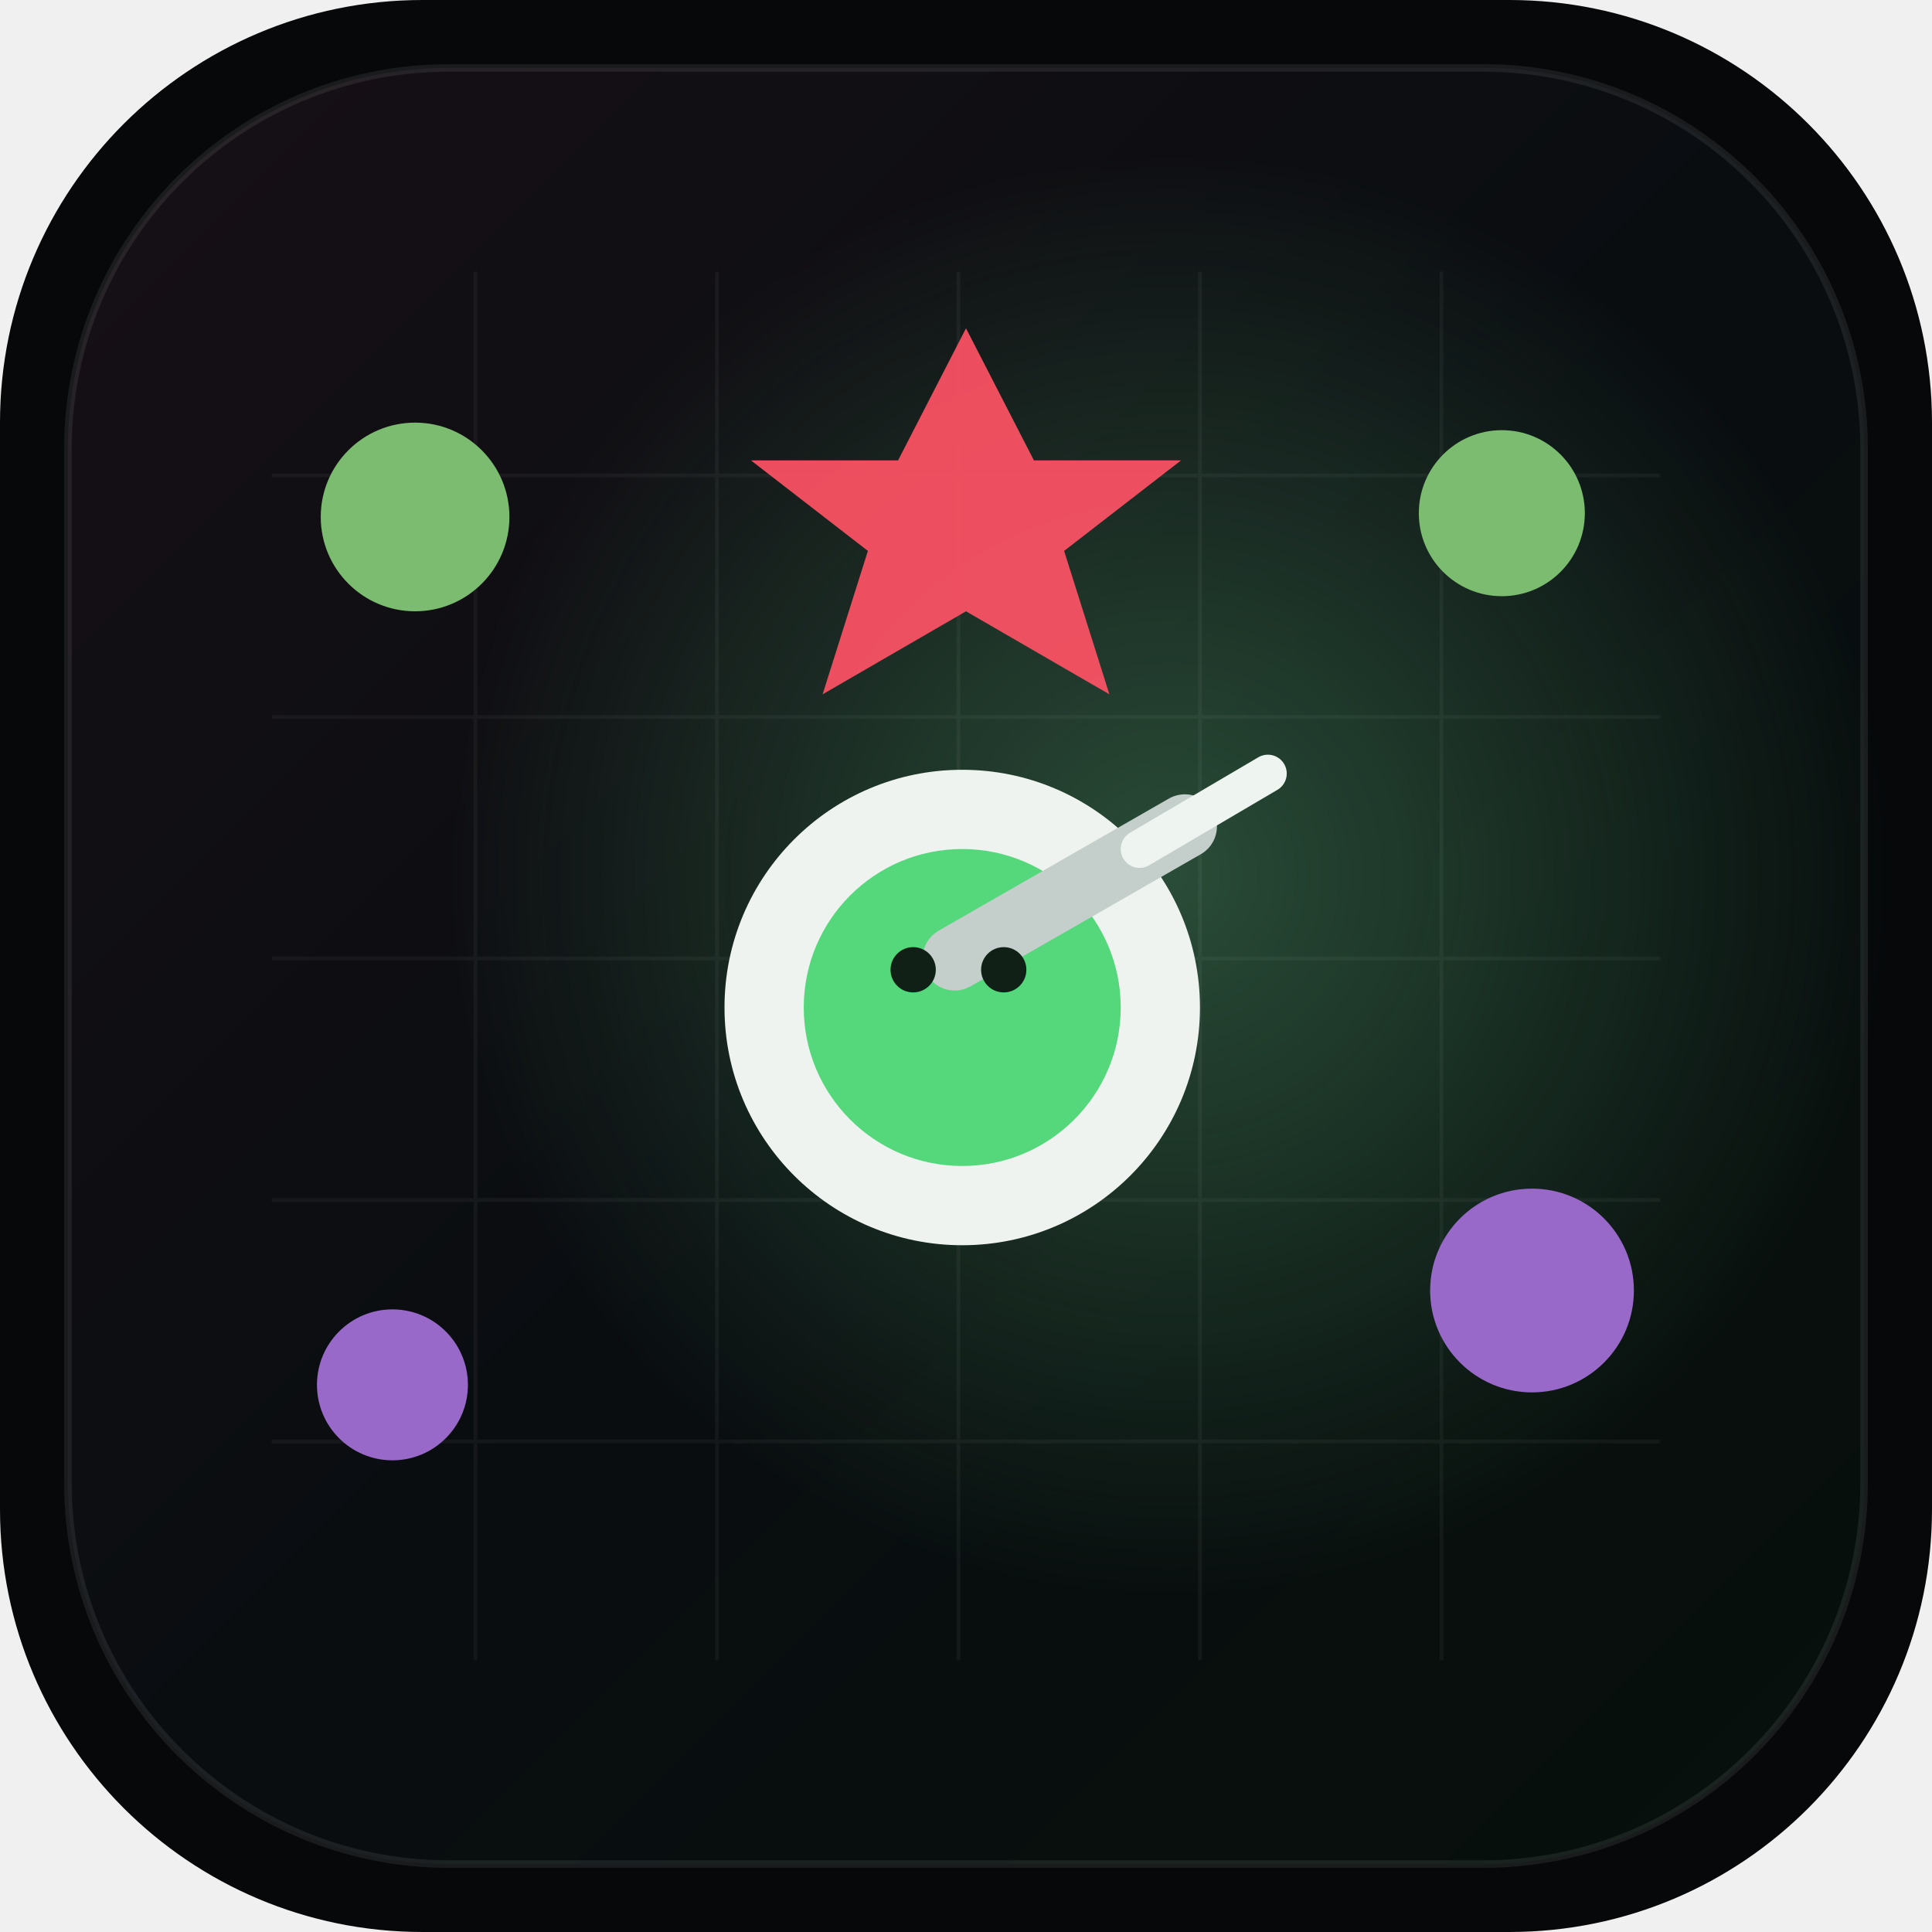
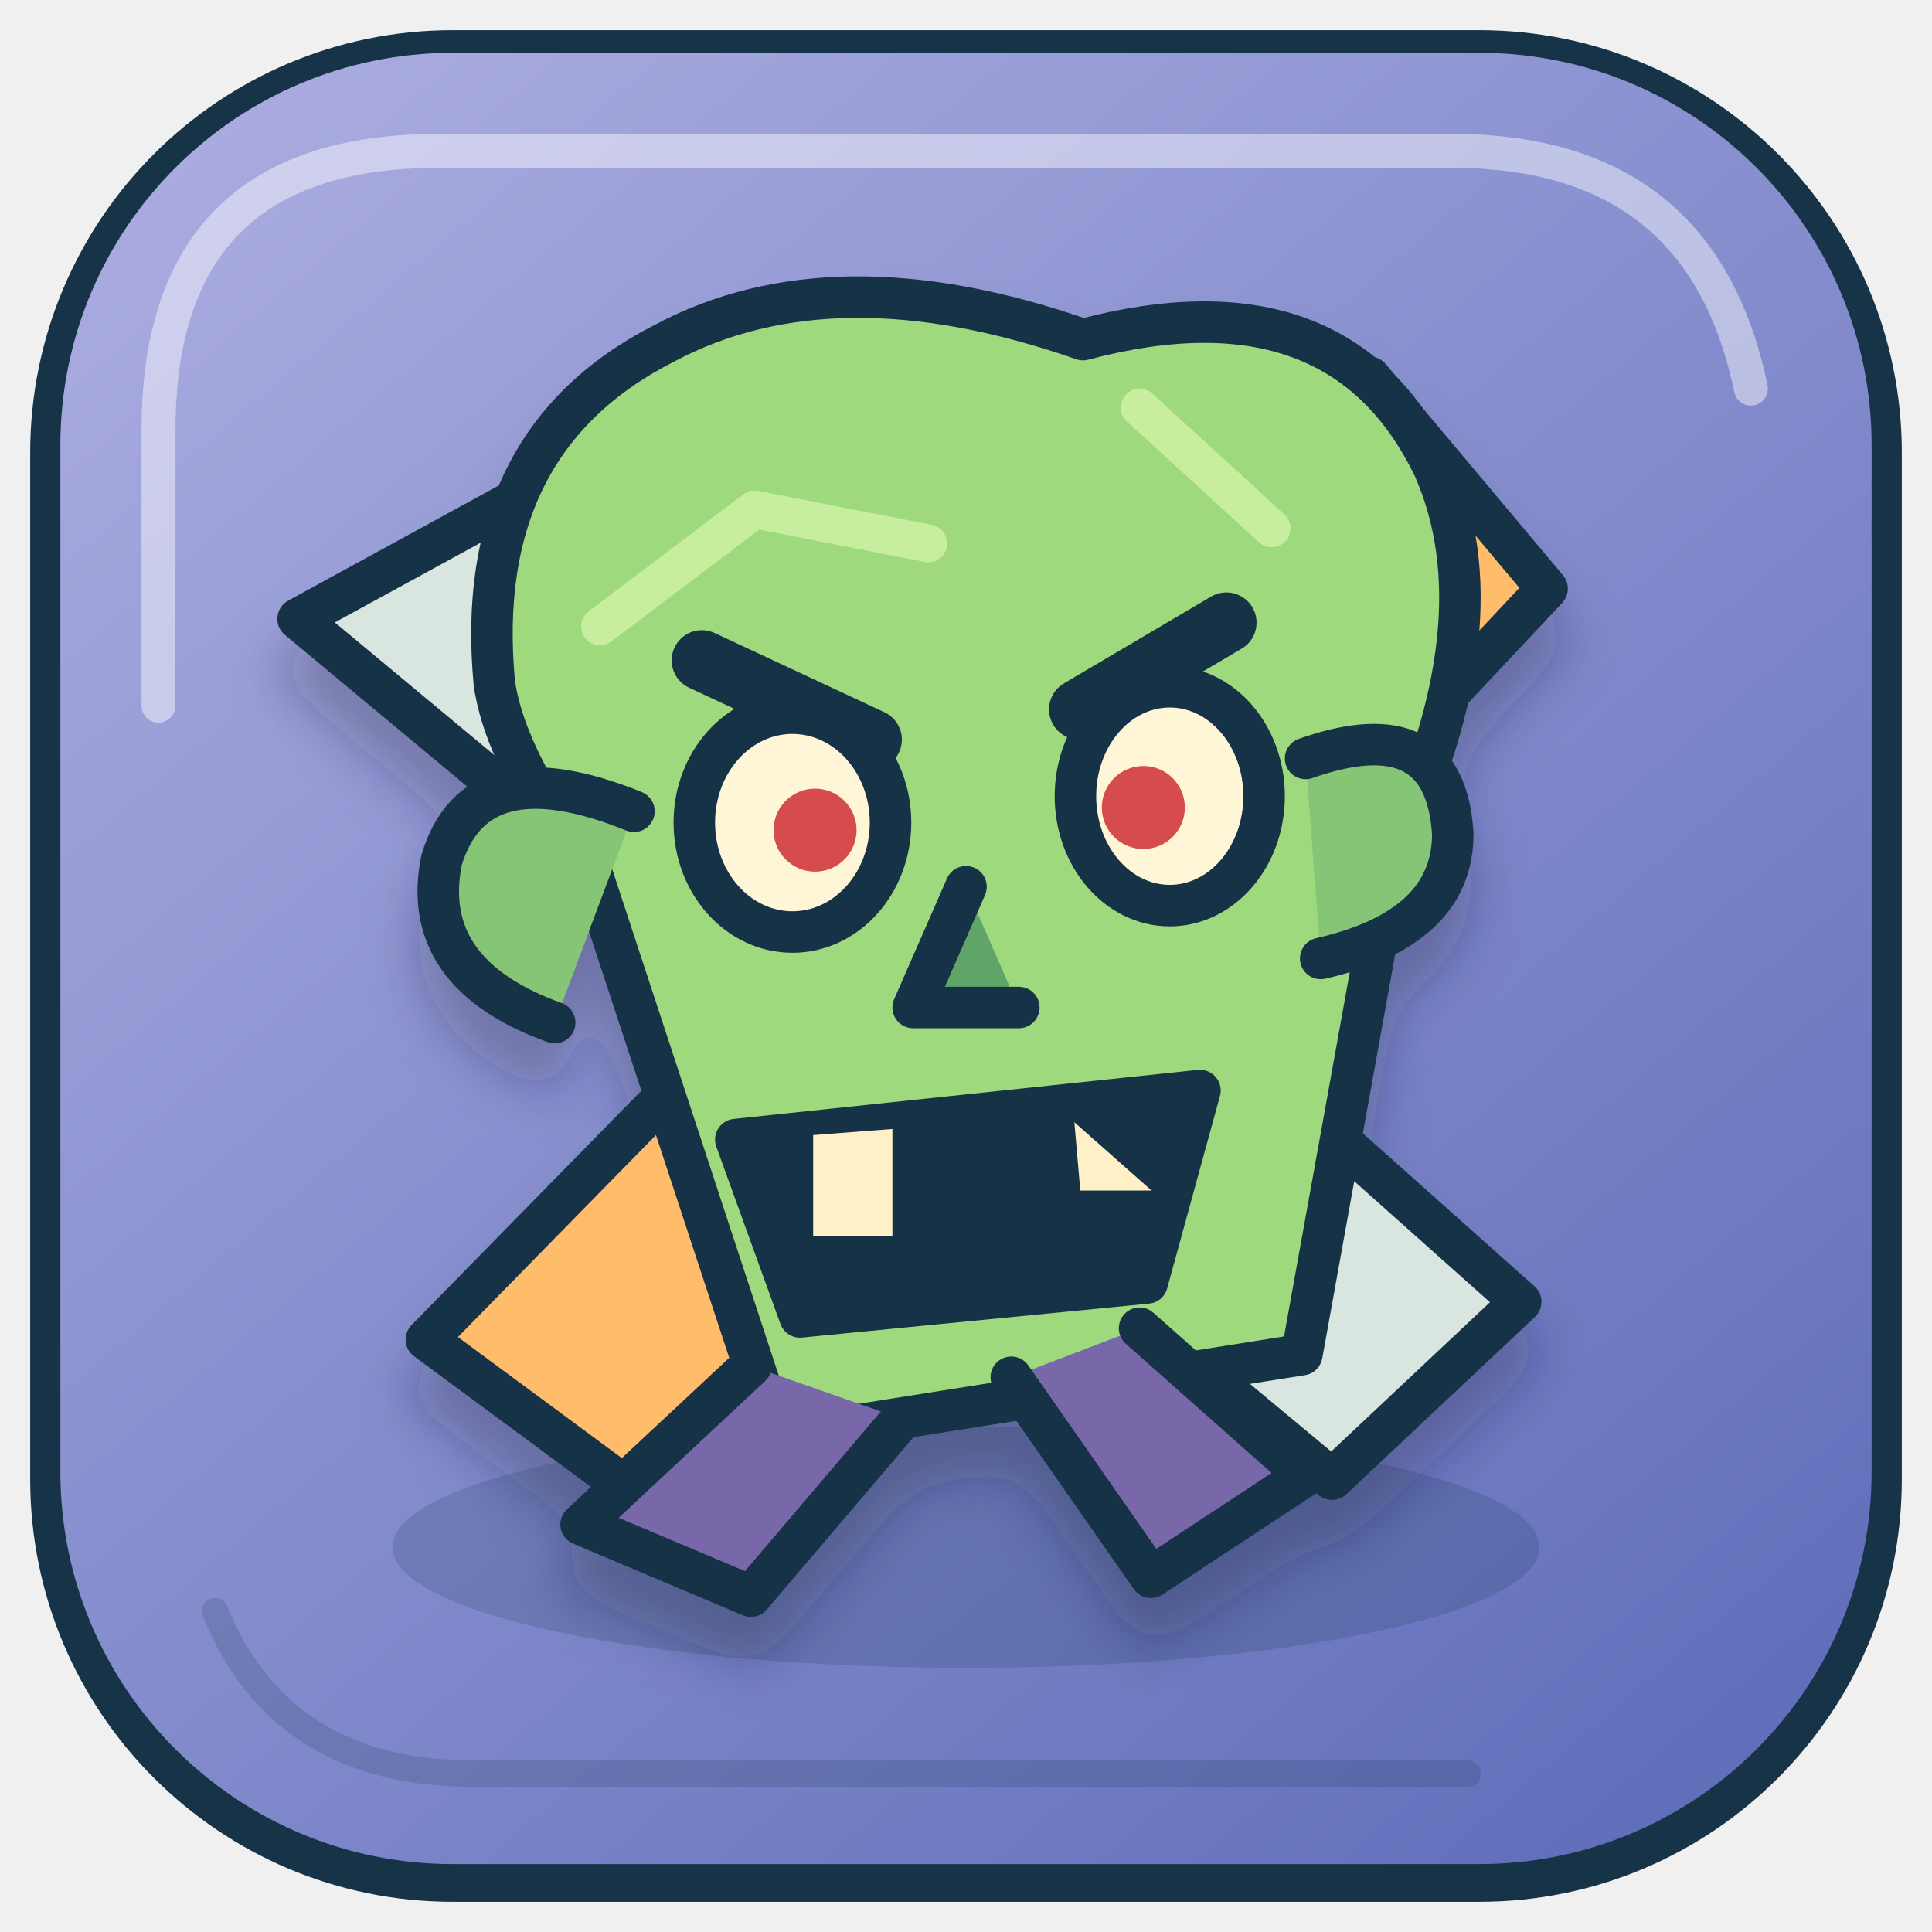
- <svg xmlns="http://www.w3.org/2000/svg" viewBox="0 0 512 512">
+ <svg xmlns="http://www.w3.org/2000/svg" width="512" height="512" viewBox="0 0 512 512" role="img" aria-label="deadwave">
  <defs>
-     <linearGradient id="bg" x1="0" y1="0" x2="1" y2="1">
-       <stop stop-color="#171016" />
-       <stop offset=".52" stop-color="#090d10" />
-       <stop offset="1" stop-color="#07100b" />
+     <linearGradient id="bg" x2=".85" y2="1">
+       <stop stop-color="#aeafe2" />
+       <stop offset="1" stop-color="#616fbb" />
    </linearGradient>
-     <radialGradient id="g">
-       <stop stop-color="#7cf09c" stop-opacity=".28" />
-       <stop offset="1" stop-color="#7cf09c" stop-opacity="0" />
-     </radialGradient>
+     <linearGradient id="shine" x2="0" y2="1">
+       <stop stop-color="#fff" stop-opacity=".42" />
+       <stop offset="1" stop-color="#fff" stop-opacity="0" />
+     </linearGradient>
+     <filter id="shadow" x="-30%" y="-30%" width="160%" height="160%">
+       <feDropShadow dx="0" dy="13" stdDeviation="7" flood-color="#122939" flood-opacity=".28" />
+     </filter>
  </defs>
-   <rect width="512" height="512" rx="112" fill="#06080a" />
-   <rect x="18" y="18" width="476" height="476" rx="101" fill="url(#bg)" stroke="#fff" stroke-opacity=".08" stroke-width="2" />
-   <circle cx="310" cy="232" r="190" fill="url(#g)" />
-   <g opacity=".045" stroke="#fff">
-     <path d="M72 126h368M72 190h368M72 254h368M72 318h368M72 382h368" />
-     <path d="M126 72v368M190 72v368M254 72v368M318 72v368M382 72v368" />
+   <rect x="8" y="8" width="496" height="496" rx="112" fill="#173347" />
+   <rect x="16" y="14" width="480" height="480" rx="104" fill="url(#bg)" />
+   <path d="M42 187V114Q42 40 116 40H385Q451 40 464 103" fill="none" stroke="#fff" stroke-opacity=".45" stroke-width="9" stroke-linecap="round" />
+   <ellipse cx="256" cy="410" rx="152" ry="32" fill="#0d3047" opacity=".17" />
+   <g stroke="#173347" stroke-width="11" stroke-linecap="round" stroke-linejoin="round" filter="url(#shadow)">
+     <path d="M79 164l75-41 249 222-50 47z" fill="#d9e6e0" />
+     <path d="M363 100l47 56-232 247-65-48z" fill="#ffbd6c" />
+     <path d="M157 232q-23-30-26-51-6-64 45-90 45-24 111-1 68-18 93 34 18 41-11 102l-24 133-139 22z" fill="#9fd97d" />
+     <path d="M168 215q-42-17-51 13-6 30 30 43m199-70q37-13 39 20 0 25-35 33" fill="#86c576" />
+     <path d="M186 175l45 21m55-8 39-23" stroke-width="16" />
+     <ellipse cx="210" cy="218" rx="26" ry="29" fill="#fff5d7" />
+     <ellipse cx="310" cy="211" rx="25" ry="29" fill="#fff5d7" />
+     <circle cx="216" cy="220" r="11" fill="#d64c4b" stroke="none" />
+     <circle cx="303" cy="214" r="11" fill="#d64c4b" stroke="none" />
+     <path d="M256 235l-14 32h28" fill="#60a567" />
+     <path d="M195 302l123-13-14 51-92 9z" fill="#173347" />
+     <path d="M213 301v29h26v-31m43-4 2 23h24" fill="#fff0c8" stroke-width="5" />
+     <path d="M159 166l41-31 46 9m91-4-35-32" fill="none" stroke="#c7ee9e" stroke-width="10" />
+     <path d="M199 362l-45 42 45 19 40-47m63-24 44 39-41 27-37-53" fill="#7868aa" />
  </g>
-   <g transform="translate(255 267)">
-     <circle r="63" fill="#eef3ef" />
-     <circle r="42" fill="#55d77b" />
-     <path d="M-2-13L59-48" stroke="#c4ceca" stroke-width="17" stroke-linecap="round" />
-     <path d="M47-42l34-20" stroke="#eef5f1" stroke-width="10" stroke-linecap="round" />
-     <circle cx="-13" cy="-10" r="6" fill="#102017" />
-     <circle cx="11" cy="-10" r="6" fill="#102017" />
-   </g>
-   <g fill="#7cbc70">
-     <circle cx="110" cy="137" r="25" />
-     <circle cx="398" cy="136" r="22" />
-   </g>
-   <g fill="#9869c9">
-     <circle cx="406" cy="342" r="27" />
-     <circle cx="104" cy="367" r="20" />
-   </g>
-   <path d="M256 87l18 35h39l-31 24 12 38-38-22-38 22 12-38-31-24h39z" fill="#ff5365" opacity=".92" />
+   <path d="M57 427Q74 469 123 470H389" fill="none" stroke="#143248" stroke-opacity=".18" stroke-width="7" stroke-linecap="round" />
</svg>
